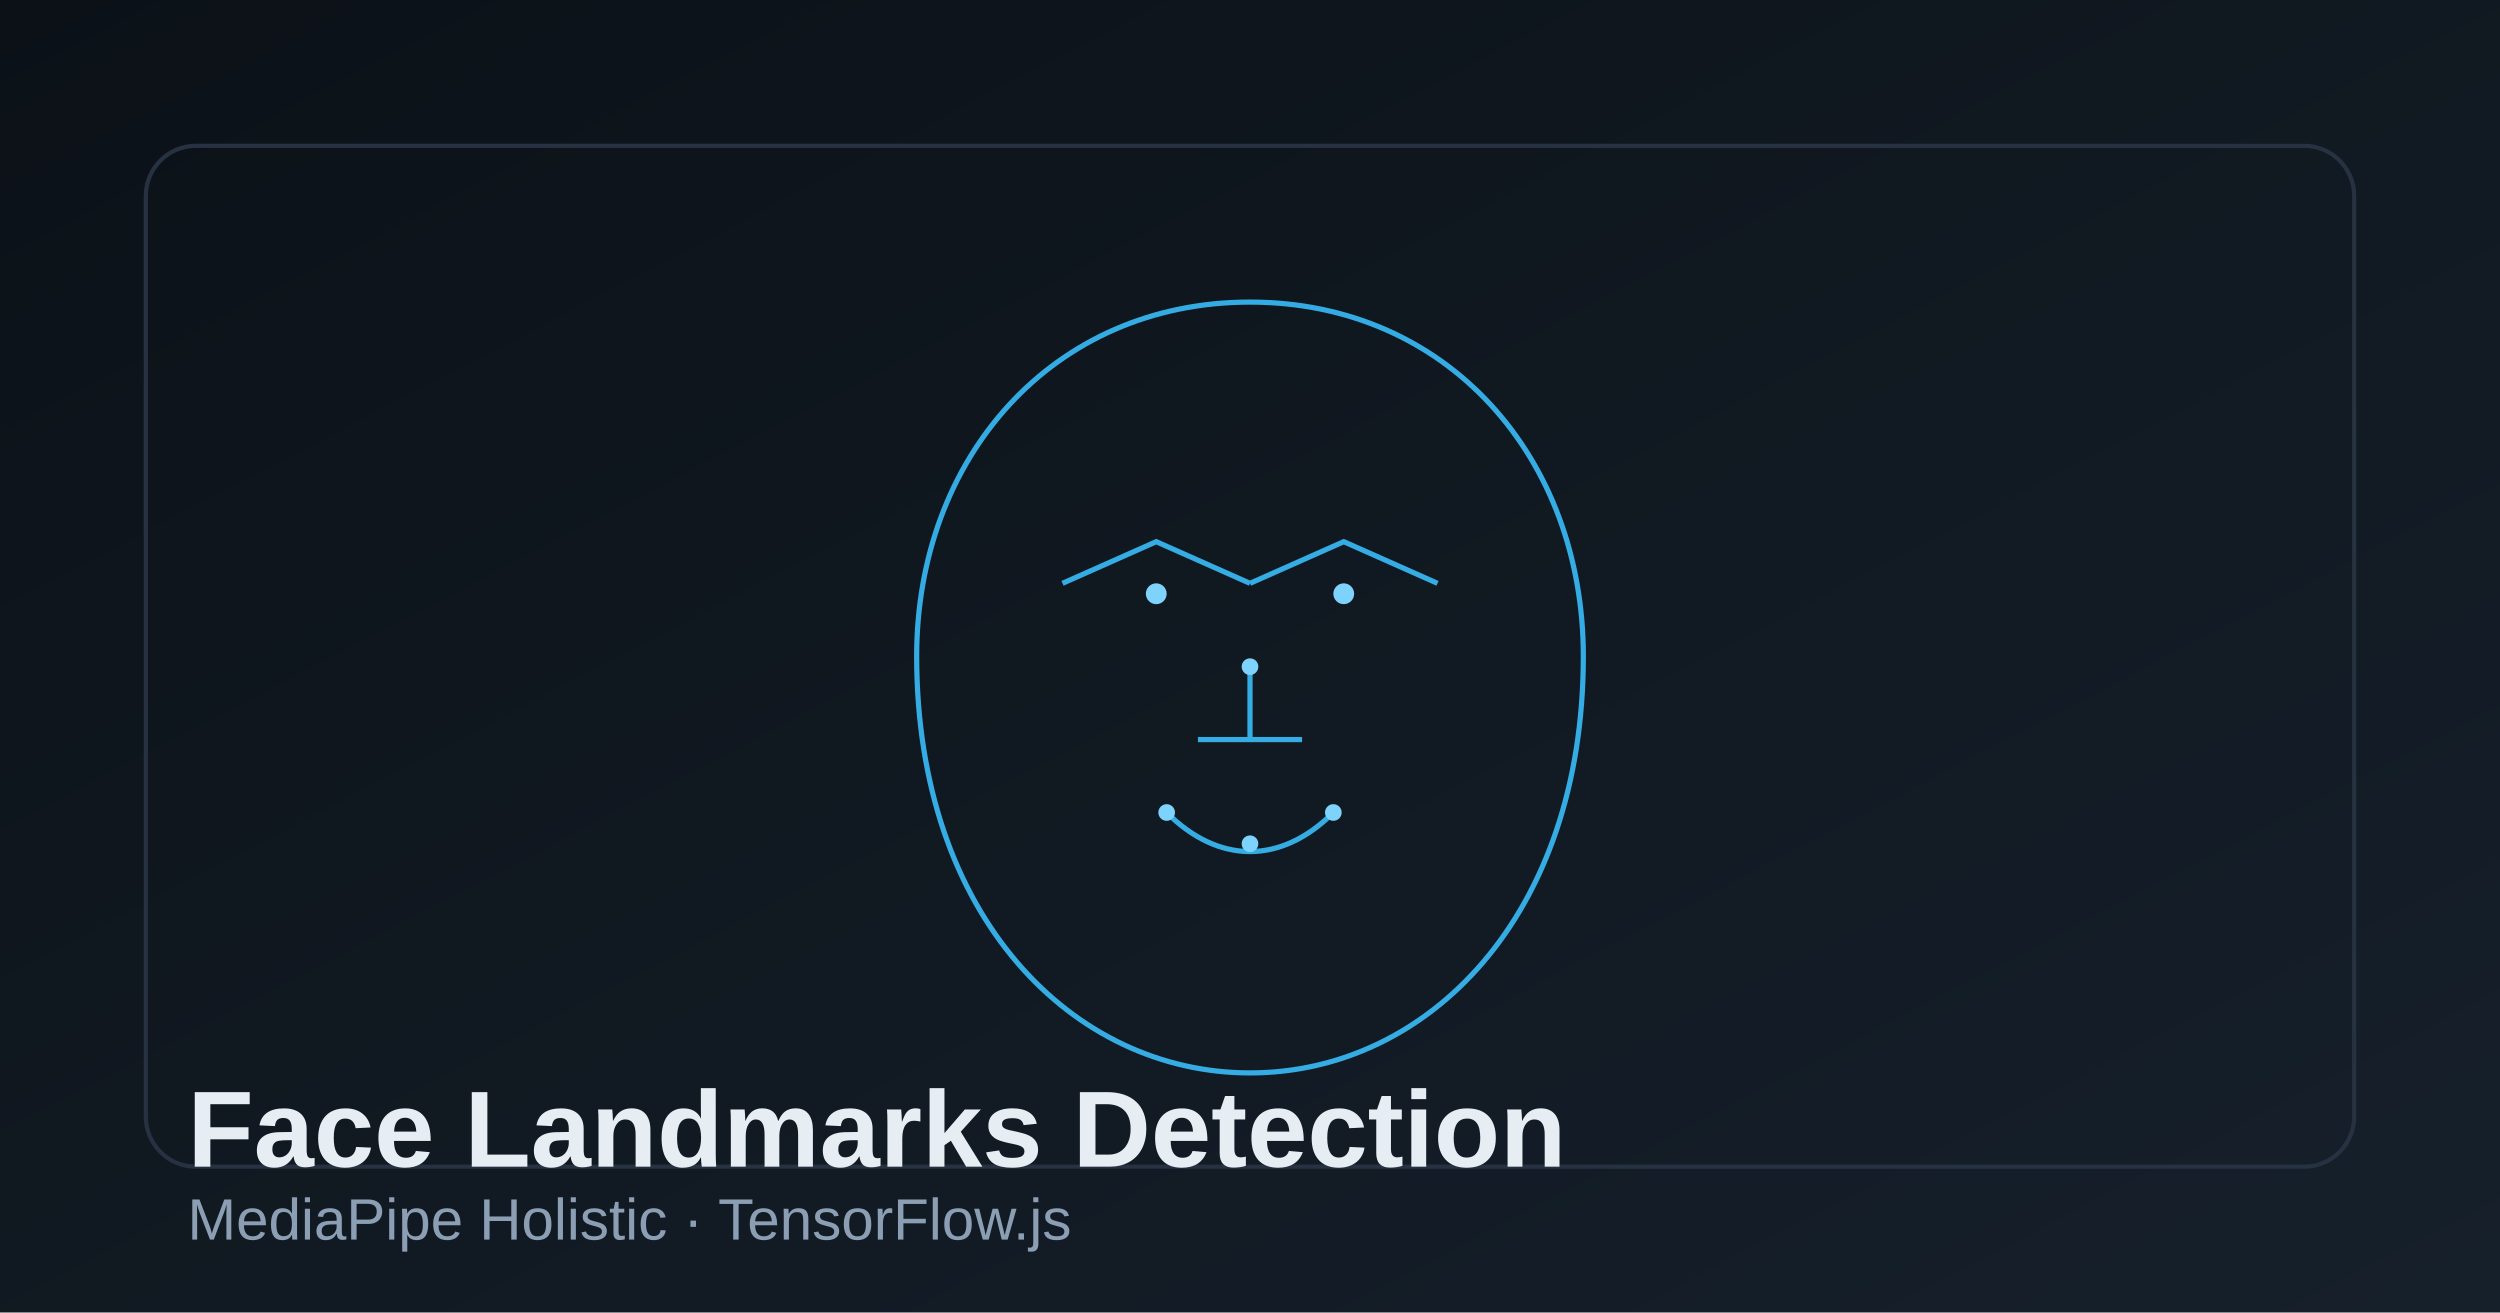
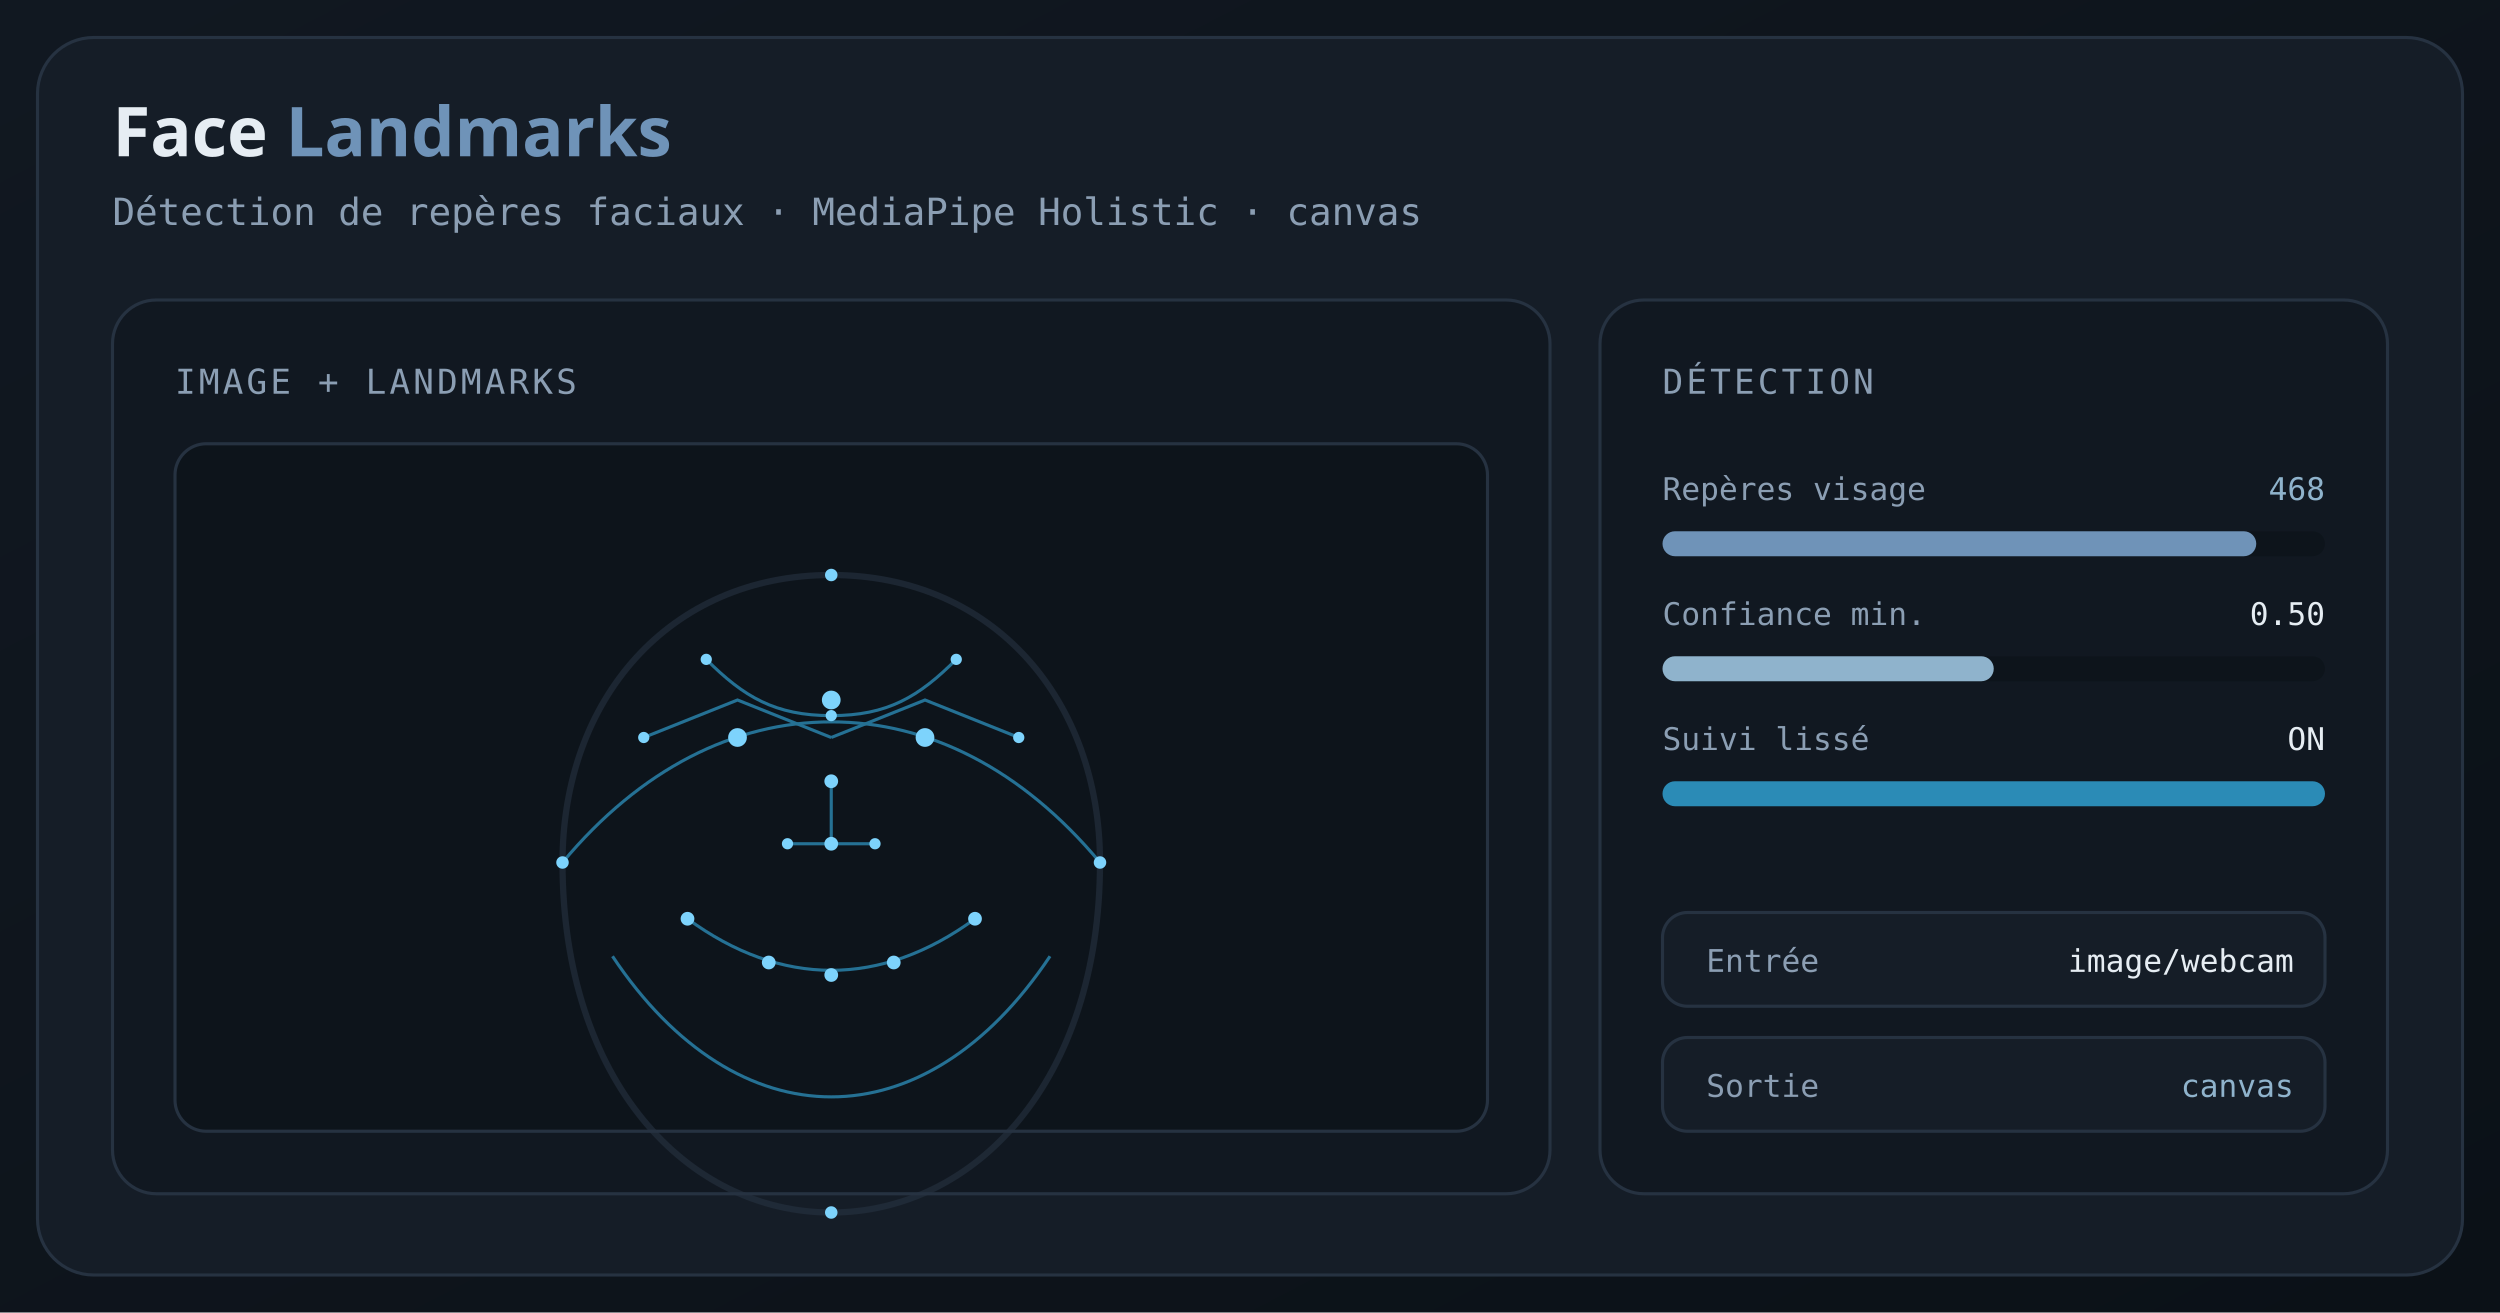
- <svg xmlns="http://www.w3.org/2000/svg" viewBox="0 0 1200 630" role="img" aria-label="Face Landmarks Detection">
+ <svg xmlns="http://www.w3.org/2000/svg" viewBox="0 0 800 420" role="img" aria-labelledby="title desc">
  <defs>
    <linearGradient id="bg" x1="0" y1="0" x2="1" y2="1">
-       <stop offset="0%" stop-color="#0b1117" />
-       <stop offset="100%" stop-color="#16202b" />
+       <stop offset="0" stop-color="#111821" />
+       <stop offset="1" stop-color="#0b1117" />
    </linearGradient>
  </defs>
-   <rect width="1200" height="630" fill="url(#bg)" />
-   <g fill="none" stroke="#263241" stroke-width="2">
-     <rect x="70" y="70" width="1060" height="490" rx="24" />
+   <rect width="800" height="420" fill="url(#bg)" />
+   <rect x="12" y="12" width="776" height="396" rx="18" fill="#151d27" stroke="#263241" />
+   <text x="36" y="50" fill="#e6edf3" font-family="'Space Grotesk', system-ui, sans-serif" font-size="22" font-weight="700">Face <tspan fill="#6f93b8">Landmarks</tspan>
+   </text>
+   <text x="36" y="72" fill="#8b9eb3" font-family="'DM Mono', monospace" font-size="12">Détection de repères faciaux · MediaPipe Holistic · canvas</text>
+   <g transform="translate(36,96)">
+     <rect width="460" height="286" rx="14" fill="#111821" stroke="#263241" />
+     <text x="20" y="30" fill="#8b9eb3" font-family="'DM Mono', monospace" font-size="11" letter-spacing="1">IMAGE + LANDMARKS</text>
+     <rect x="20" y="46" width="420" height="220" rx="10" fill="#0d141b" stroke="#263241" />
+     <g fill="none" stroke="#263241" stroke-width="2" opacity="0.6">
+       <path d="M230 88c52 0 86 40 86 92 0 70-40 112-86 112s-86-42-86-112c0-52 34-92 86-92z" />
+     </g>
+     <g fill="none" stroke="#38bdf8" stroke-width="1" opacity="0.55">
+       <path d="M170 140l30-12 30 12M290 140l-30-12-30 12" />
+       <path d="M184 198c30 22 62 22 92 0" />
+       <path d="M230 154v20M216 174h28" />
+       <path d="M144 180c25-30 55-45 86-45s61 15 86 45" />
+       <path d="M160 210c20 30 45 45 70 45s50-15 70-45" />
+       <path d="M190 115c12 12 22 18 40 18s28-6 40-18" />
+     </g>
+     <g fill="#7dd3fc">
+       <circle cx="200" cy="140" r="3" />
+       <circle cx="230" cy="128" r="3" />
+       <circle cx="260" cy="140" r="3" />
+       <circle cx="200" cy="140" r="1.8" />
+       <circle cx="170" cy="140" r="1.8" />
+       <circle cx="290" cy="140" r="1.8" />
+       <circle cx="260" cy="140" r="1.8" />
+       <circle cx="230" cy="154" r="2.2" />
+       <circle cx="230" cy="174" r="2.2" />
+       <circle cx="216" cy="174" r="1.8" />
+       <circle cx="244" cy="174" r="1.8" />
+       <circle cx="184" cy="198" r="2.2" />
+       <circle cx="210" cy="212" r="2.2" />
+       <circle cx="230" cy="216" r="2.2" />
+       <circle cx="250" cy="212" r="2.2" />
+       <circle cx="276" cy="198" r="2.2" />
+       <circle cx="230" cy="88" r="2" />
+       <circle cx="144" cy="180" r="2" />
+       <circle cx="316" cy="180" r="2" />
+       <circle cx="230" cy="292" r="2" />
+       <circle cx="190" cy="115" r="1.8" />
+       <circle cx="230" cy="133" r="1.8" />
+       <circle cx="270" cy="115" r="1.8" />
+     </g>
  </g>
-   <g fill="none" stroke="#38bdf8" stroke-width="2.5" opacity="0.9">
-     <path d="M600 145c95 0 160 75 160 170 0 125-75 200-160 200s-160-75-160-200c0-95 65-170 160-170z" />
-     <path d="M510 280l45-20 45 20M690 280l-45-20-45 20M560 390c25 25 55 25 80 0" />
-     <path d="M600 320v35M575 355h50" />
+   <g transform="translate(512,96)">
+     <rect width="252" height="286" rx="14" fill="#111821" stroke="#263241" />
+     <text x="20" y="30" fill="#8b9eb3" font-family="'DM Mono', monospace" font-size="11" letter-spacing="1">DÉTECTION</text>
+     <g font-family="'DM Mono', monospace" font-size="10" fill="#8b9eb3">
+       <text x="20" y="64">Repères visage</text>
+       <text x="232" y="64" text-anchor="end" fill="#8fb3cc">468</text>
+       <rect x="20" y="74" width="212" height="8" rx="4" fill="#0d141b" />
+       <rect x="20" y="74" width="190" height="8" rx="4" fill="#6f93b8" />
+       <text x="20" y="104">Confiance min.</text>
+       <text x="232" y="104" text-anchor="end" fill="#e6edf3">0.50</text>
+       <rect x="20" y="114" width="212" height="8" rx="4" fill="#0d141b" />
+       <rect x="20" y="114" width="106" height="8" rx="4" fill="#8fb3cc" />
+       <text x="20" y="144">Suivi lissé</text>
+       <text x="232" y="144" text-anchor="end" fill="#e6edf3">ON</text>
+       <rect x="20" y="154" width="212" height="8" rx="4" fill="#0d141b" />
+       <rect x="20" y="154" width="212" height="8" rx="4" fill="#38bdf8" opacity="0.7" />
+     </g>
+     <g font-family="'DM Mono', monospace" font-size="10">
+       <rect x="20" y="196" width="212" height="30" rx="8" fill="#151d27" stroke="#263241" />
+       <text x="34" y="215" fill="#8b9eb3">Entrée</text>
+       <text x="222" y="215" text-anchor="end" fill="#e6edf3">image/webcam</text>
+       <rect x="20" y="236" width="212" height="30" rx="8" fill="#151d27" stroke="#263241" />
+       <text x="34" y="255" fill="#8b9eb3">Sortie</text>
+       <text x="222" y="255" text-anchor="end" fill="#8fb3cc">canvas</text>
+     </g>
  </g>
-   <g fill="#7dd3fc">
-     <circle cx="555" cy="285" r="5" />
-     <circle cx="645" cy="285" r="5" />
-     <circle cx="600" cy="320" r="4" />
-     <circle cx="560" cy="390" r="4" />
-     <circle cx="600" cy="405" r="4" />
-     <circle cx="640" cy="390" r="4" />
-   </g>
-   <text x="90" y="560" fill="#e6edf3" font-size="52" font-family="Arial, sans-serif" font-weight="700">Face Landmarks Detection</text>
-   <text x="90" y="595" fill="#8b9eb3" font-size="28" font-family="Arial, sans-serif">MediaPipe Holistic · TensorFlow.js</text>
</svg>
